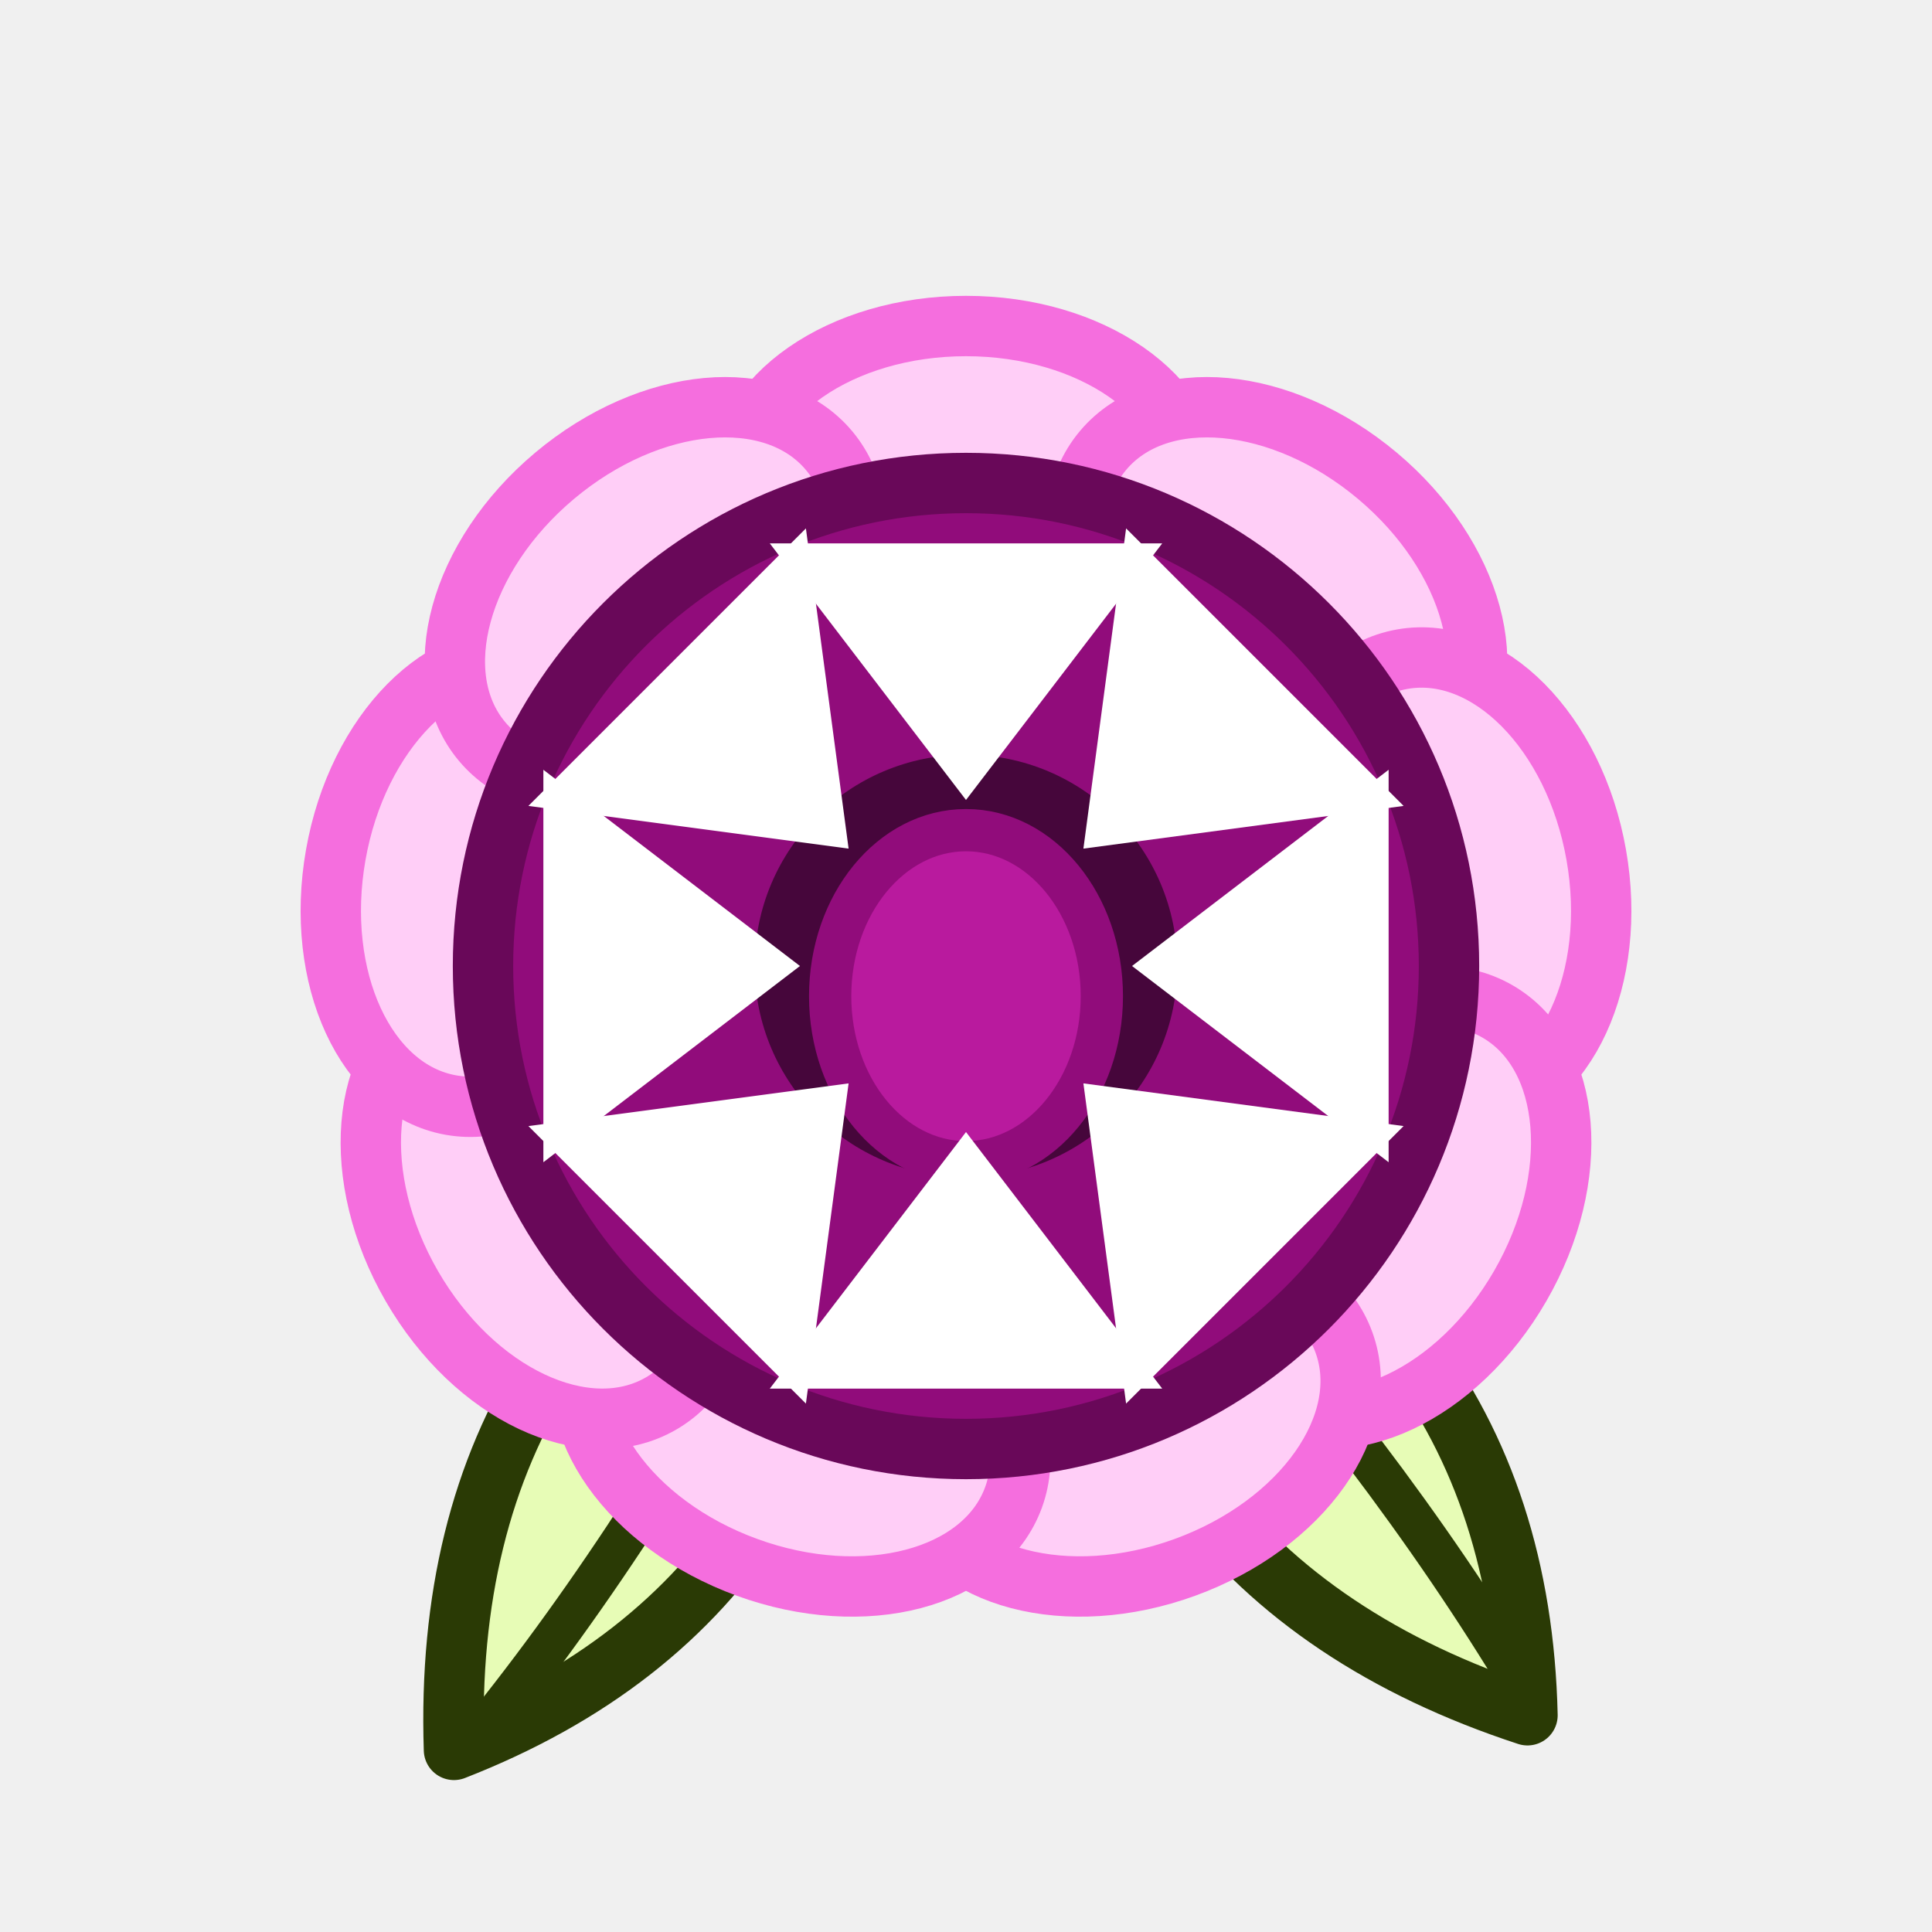
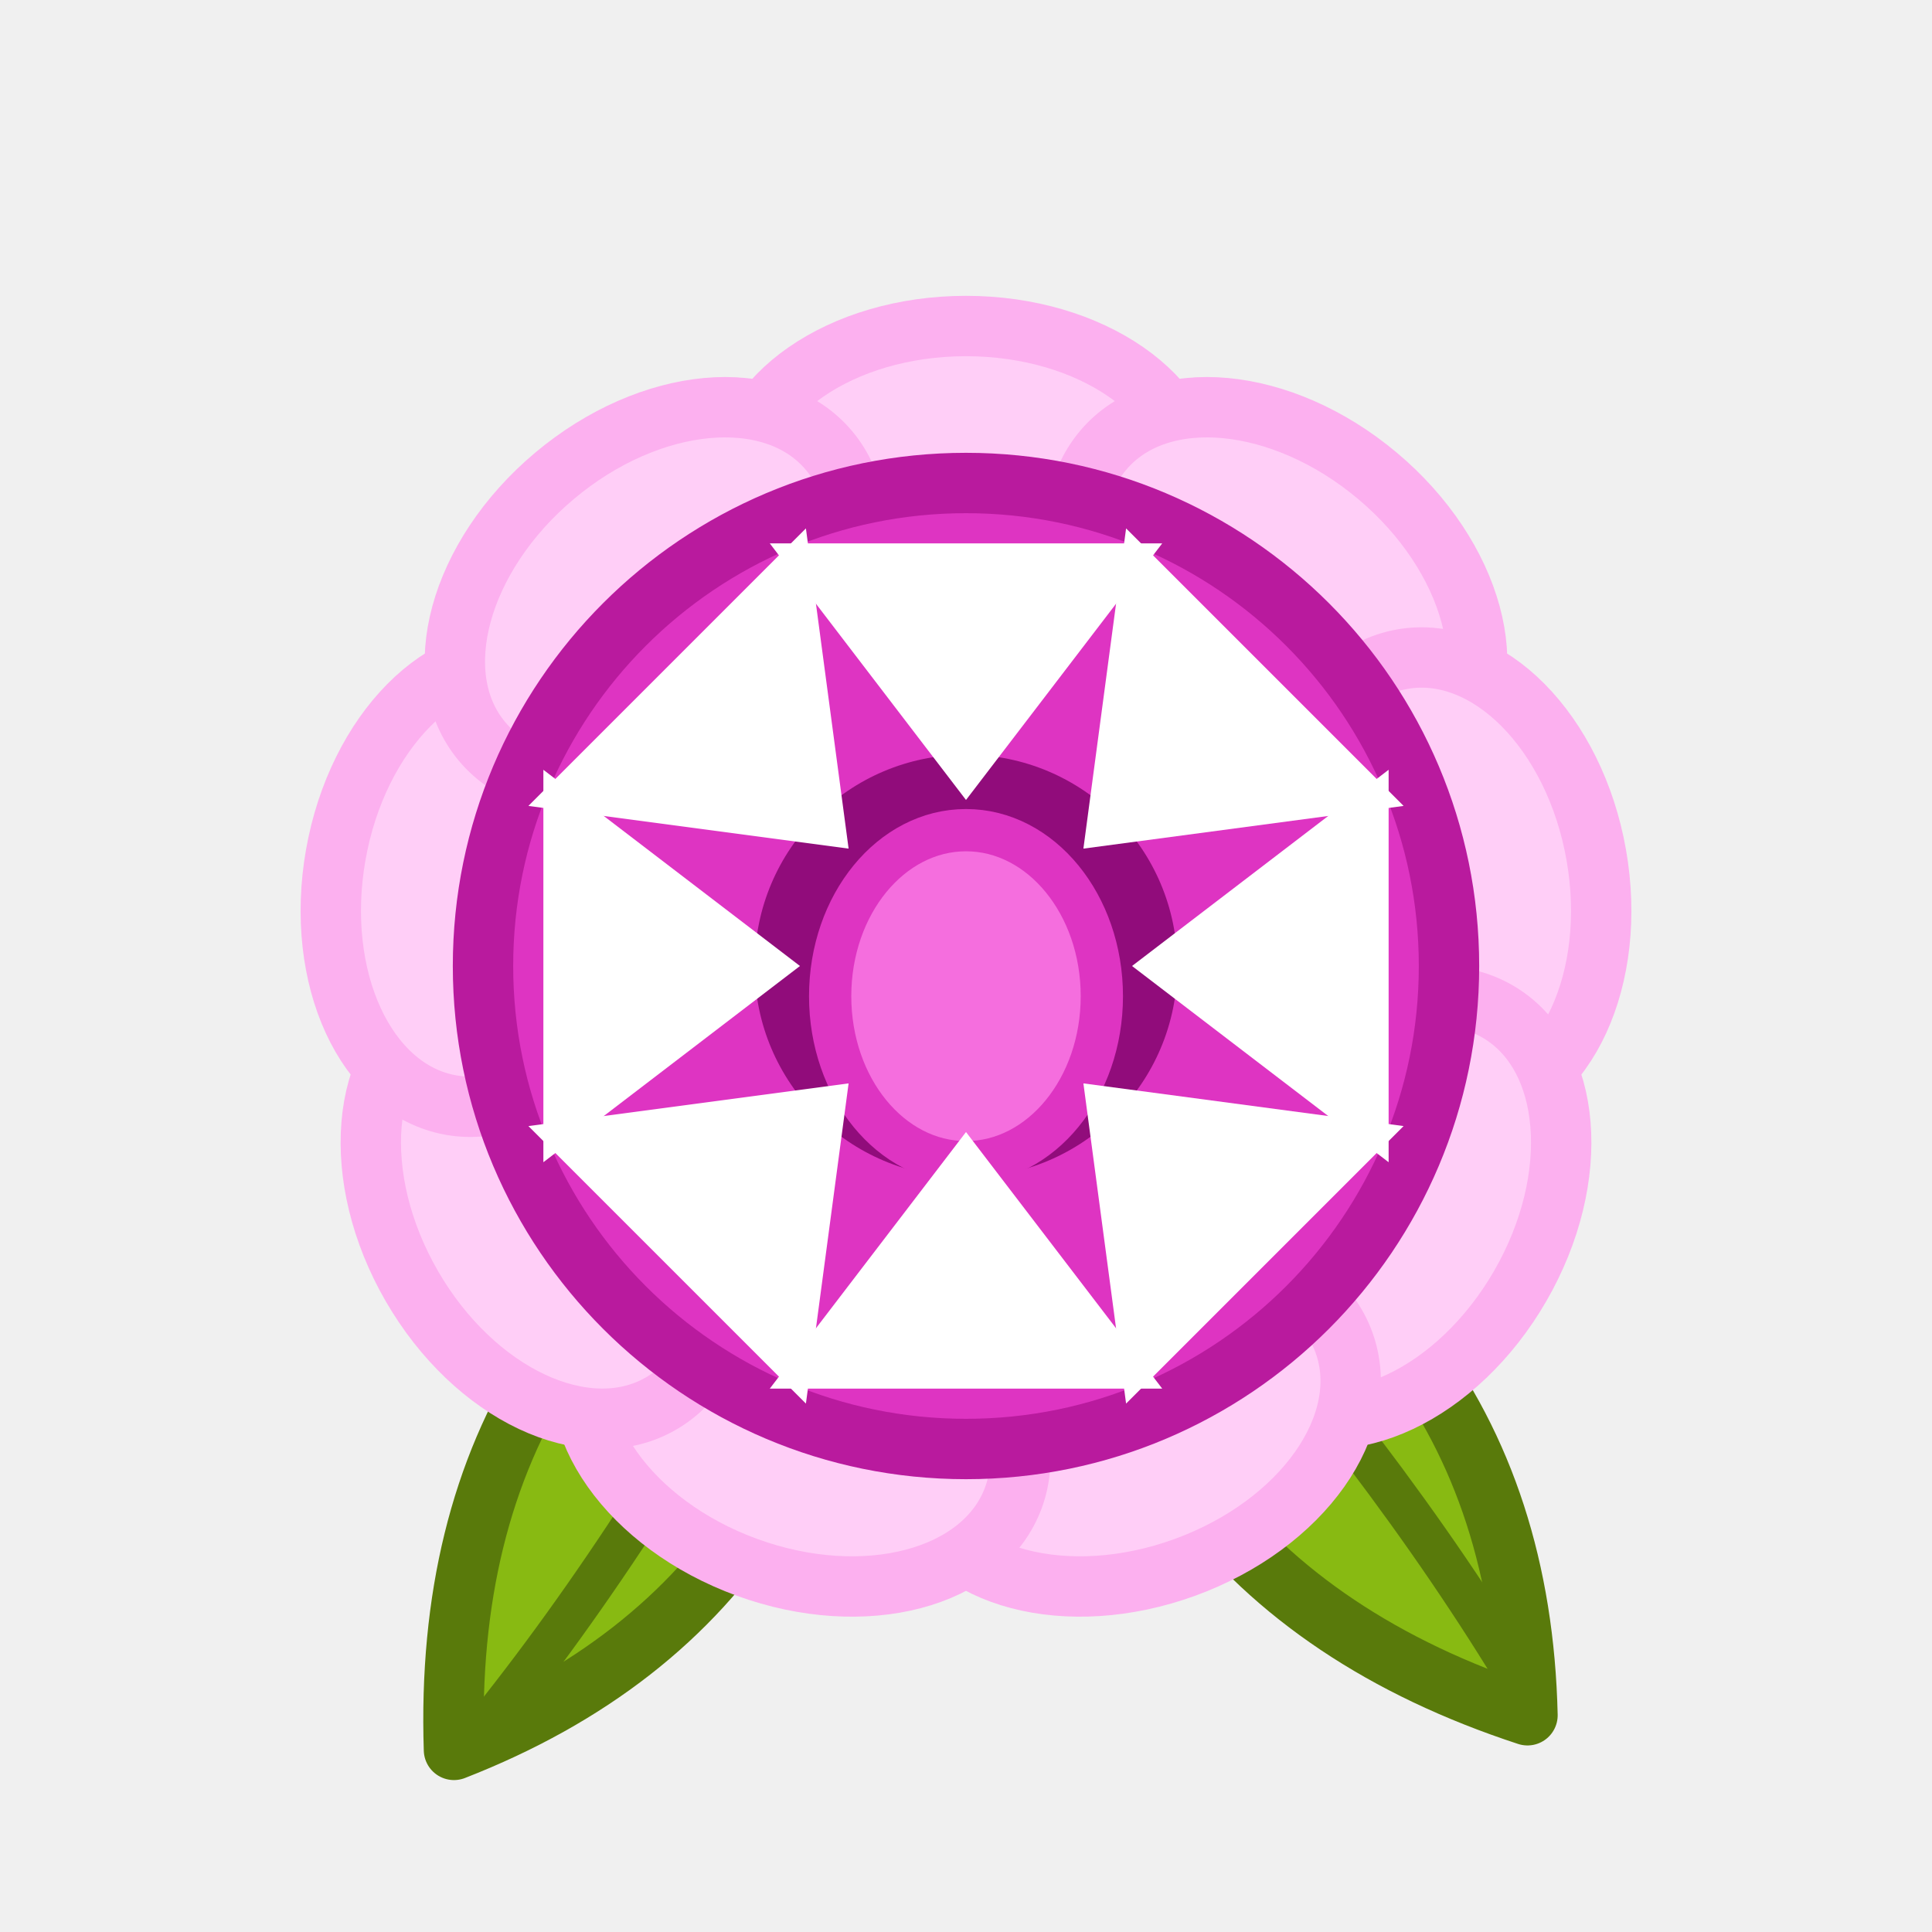
<svg xmlns="http://www.w3.org/2000/svg" width="64" height="64" viewBox="0 0 64 64">
-   <g transform="translate(32,32)" stroke="#2A3A05" stroke-width="2" stroke-linejoin="round" stroke-linecap="round">
+   <g transform="translate(32,32)" stroke="#597A0B" stroke-width="2" stroke-linejoin="round" stroke-linecap="round">
    <g transform="rotate(125)">
-       <path d="M6 0 Q 19 -9 31 -1 Q 19 8 6 0 Z" fill="#E7FCB6" />
+       <path d="M6 0 Q 19 -9 31 -1 Q 19 8 6 0 Z" fill="#88BA12" />
      <path d="M9 -0.5 Q 20 -2 29 -1.5" fill="none" stroke-width="1.4" />
    </g>
    <g transform="rotate(55)">
-       <path d="M6 0 Q 19 -9 31 -1 Q 19 8 6 0 Z" fill="#E7FCB6" />
+       <path d="M6 0 Q 19 -9 31 -1 Q 19 8 6 0 Z" fill="#88BA12" />
      <path d="M9 -0.5 Q 20 -2 29 -1.5" fill="none" stroke-width="1.4" />
    </g>
  </g>
-   <g fill="#FFCEF7" stroke="#F56EDE" stroke-width="2">
+   <g fill="#FFCEF7" stroke="#FCB0EF" stroke-width="2">
    <g transform="rotate(0 32 32)">
      <ellipse cx="32" cy="16" rx="7.5" ry="5.2" />
    </g>
    <g transform="rotate(40 32 32)">
      <ellipse cx="32" cy="16" rx="7.5" ry="5.2" />
    </g>
    <g transform="rotate(80 32 32)">
      <ellipse cx="32" cy="16" rx="7.5" ry="5.2" />
    </g>
    <g transform="rotate(120 32 32)">
      <ellipse cx="32" cy="16" rx="7.5" ry="5.2" />
    </g>
    <g transform="rotate(160 32 32)">
      <ellipse cx="32" cy="16" rx="7.5" ry="5.2" />
    </g>
    <g transform="rotate(200 32 32)">
      <ellipse cx="32" cy="16" rx="7.5" ry="5.2" />
    </g>
    <g transform="rotate(240 32 32)">
      <ellipse cx="32" cy="16" rx="7.5" ry="5.2" />
    </g>
    <g transform="rotate(280 32 32)">
      <ellipse cx="32" cy="16" rx="7.5" ry="5.2" />
    </g>
    <g transform="rotate(320 32 32)">
      <ellipse cx="32" cy="16" rx="7.5" ry="5.2" />
    </g>
  </g>
-   <circle cx="32" cy="32" r="16" fill="#910C7B" stroke="#690859" stroke-width="2" />
-   <circle cx="32" cy="32" r="7" fill="#46063B" />
-   <ellipse cx="32" cy="33" rx="4.5" ry="5.5" fill="#B91A9E" stroke="#910C7B" stroke-width="1.4" />
+   <circle cx="32" cy="32" r="16" fill="#DE34C2" stroke="#B91A9E" stroke-width="2" />
+   <circle cx="32" cy="32" r="7" fill="#910C7B" />
+   <ellipse cx="32" cy="33" rx="4.5" ry="5.5" fill="#F56EDE" stroke="#DE34C2" stroke-width="1.4" />
  <g fill="#FFFFFF">
    <g transform="rotate(0 32 32)">
      <path d="M25.5 18 L38.5 18 L32 26.5 Z" />
    </g>
    <g transform="rotate(45 32 32)">
      <path d="M25.5 18 L38.5 18 L32 26.5 Z" />
    </g>
    <g transform="rotate(90 32 32)">
      <path d="M25.5 18 L38.5 18 L32 26.5 Z" />
    </g>
    <g transform="rotate(135 32 32)">
      <path d="M25.5 18 L38.5 18 L32 26.5 Z" />
    </g>
    <g transform="rotate(180 32 32)">
      <path d="M25.5 18 L38.5 18 L32 26.5 Z" />
    </g>
    <g transform="rotate(225 32 32)">
      <path d="M25.5 18 L38.5 18 L32 26.5 Z" />
    </g>
    <g transform="rotate(270 32 32)">
      <path d="M25.5 18 L38.5 18 L32 26.5 Z" />
    </g>
    <g transform="rotate(315 32 32)">
      <path d="M25.5 18 L38.5 18 L32 26.5 Z" />
    </g>
  </g>
</svg>
